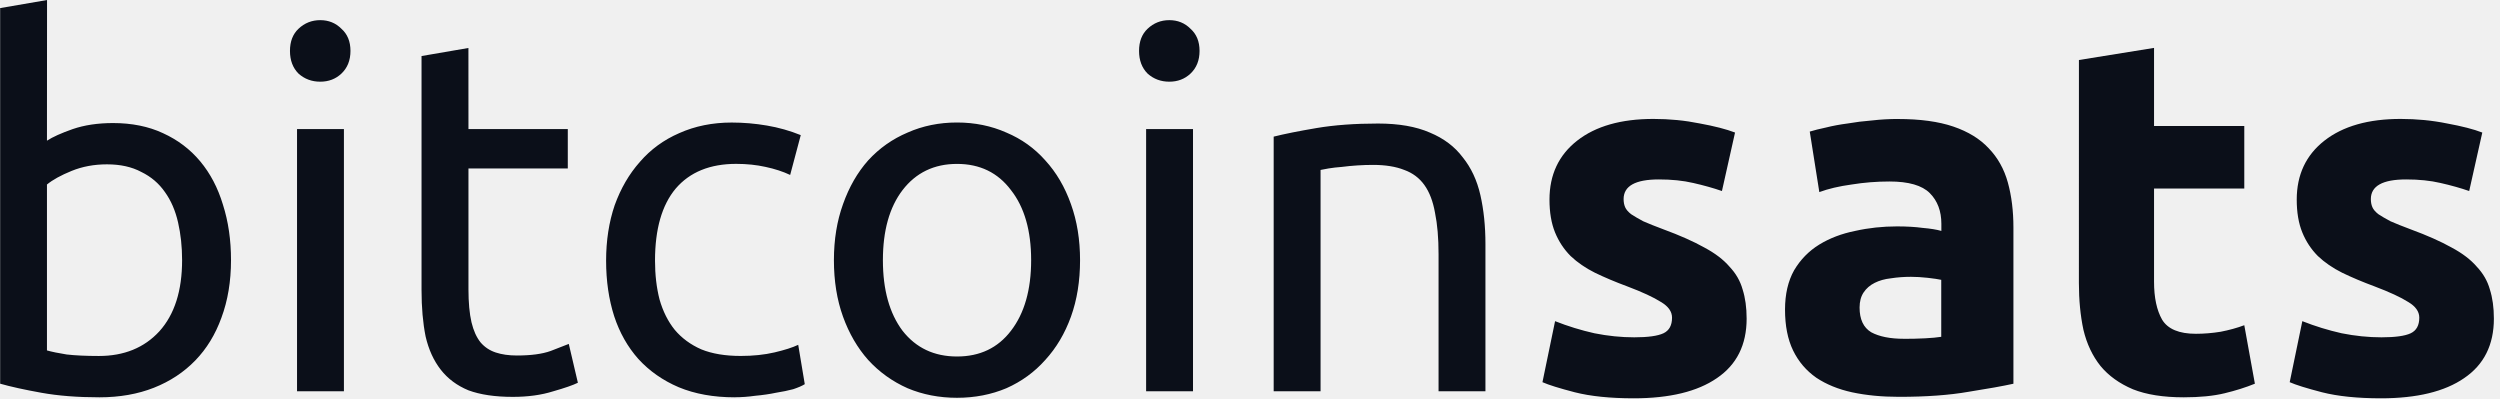
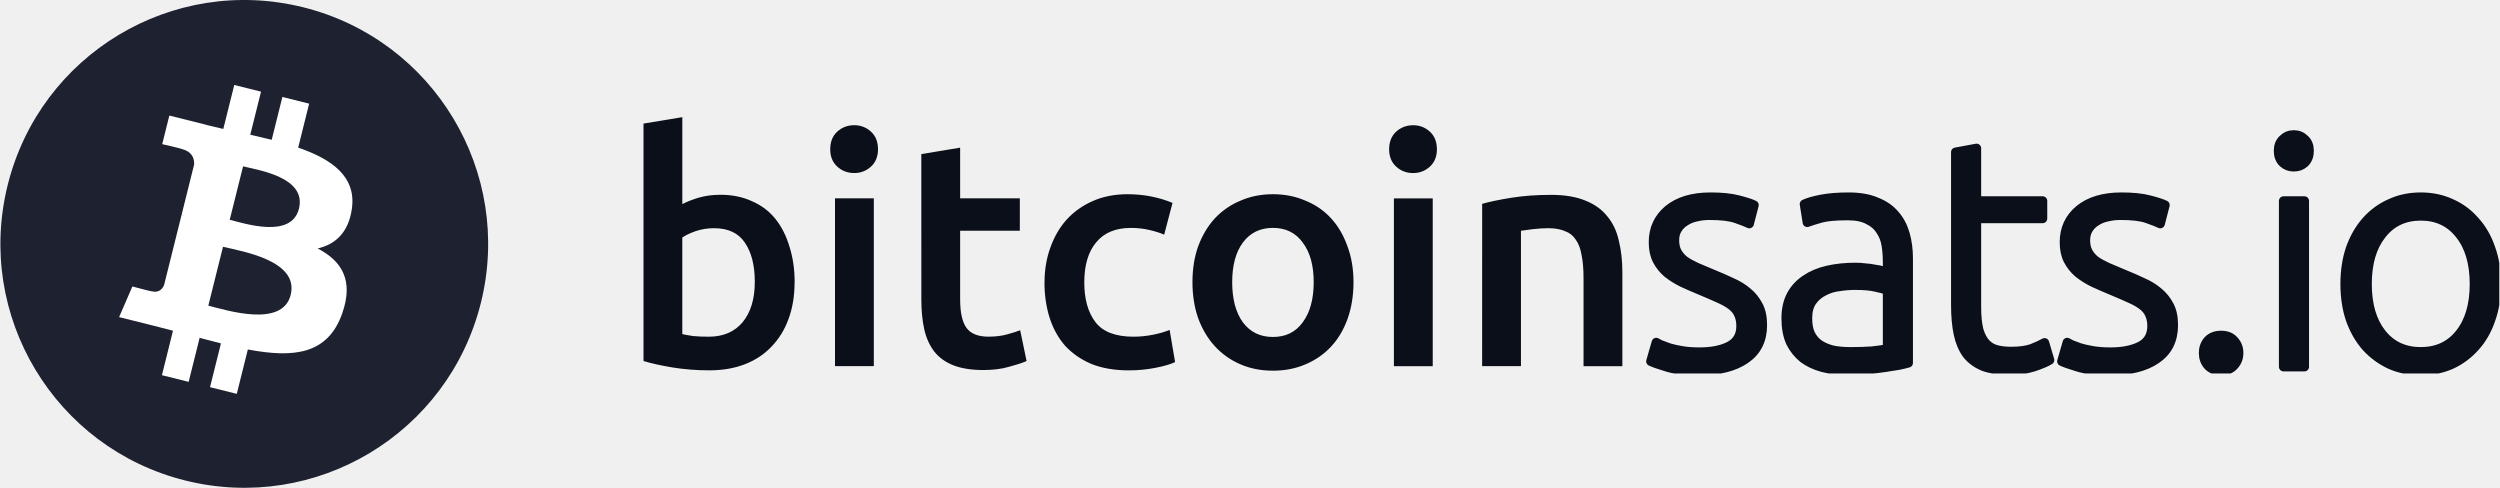
- <svg xmlns="http://www.w3.org/2000/svg" width="238px" height="37.92px" viewBox="0 0 62.967 10.033" role="img" aria-labelledby="logo-title">
-   <g transform="translate(-25.99013,-76.20947)">
-     <g fill="#0b0f19" aria-label="bitcoinsats">
-       <path d="m 27.171,79.753 q 0.216,-0.14 0.648,-0.292 0.445,-0.152 1.016,-0.152 0.711,0 1.257,0.254 0.559,0.254 0.94,0.711 0.381,0.457 0.572,1.092 0.203,0.635 0.203,1.397 0,0.8 -0.241,1.448 -0.229,0.635 -0.66,1.079 -0.432,0.445 -1.041,0.686 -0.61,0.241 -1.372,0.241 -0.826,0 -1.46,-0.114 -0.635,-0.114 -1.041,-0.229 v -9.461 l 1.181,-0.203 z m 0,5.283 q 0.178,0.051 0.495,0.102 0.33,0.038 0.813,0.038 0.953,0 1.524,-0.622 0.572,-0.635 0.572,-1.791 0,-0.508 -0.102,-0.953 -0.102,-0.445 -0.33,-0.762 -0.229,-0.33 -0.597,-0.508 -0.356,-0.191 -0.864,-0.191 -0.483,0 -0.889,0.165 -0.406,0.165 -0.622,0.343 z m 7.48,1.029 h -1.181 v -6.604 h 1.181 z m -0.597,-7.798 q -0.318,0 -0.546,-0.203 -0.216,-0.216 -0.216,-0.572 0,-0.356 0.216,-0.559 0.229,-0.216 0.546,-0.216 0.318,0 0.533,0.216 0.229,0.203 0.229,0.559 0,0.356 -0.229,0.572 -0.216,0.203 -0.533,0.203 z m 3.734,1.194 h 2.502 v 0.991 h -2.502 v 3.048 q 0,0.495 0.076,0.826 0.076,0.318 0.229,0.508 0.152,0.178 0.381,0.254 0.229,0.076 0.533,0.076 0.533,0 0.851,-0.114 0.33,-0.127 0.457,-0.178 l 0.229,0.978 q -0.178,0.089 -0.622,0.216 -0.445,0.14 -1.016,0.14 -0.673,0 -1.118,-0.165 -0.432,-0.178 -0.699,-0.521 -0.267,-0.343 -0.381,-0.838 -0.102,-0.508 -0.102,-1.168 v -5.893 l 1.181,-0.203 z m 6.706,6.756 q -0.8,0 -1.41,-0.254 -0.597,-0.254 -1.016,-0.711 -0.406,-0.457 -0.61,-1.079 -0.203,-0.635 -0.203,-1.397 0,-0.762 0.216,-1.397 0.229,-0.635 0.635,-1.092 0.406,-0.47 0.991,-0.724 0.597,-0.267 1.321,-0.267 0.445,0 0.889,0.076 0.445,0.076 0.851,0.241 l -0.267,1.003 q -0.267,-0.127 -0.622,-0.203 -0.343,-0.076 -0.737,-0.076 -0.991,0 -1.524,0.622 -0.521,0.622 -0.521,1.816 0,0.533 0.114,0.978 0.127,0.445 0.381,0.762 0.267,0.318 0.673,0.495 0.406,0.165 0.991,0.165 0.47,0 0.851,-0.089 0.381,-0.089 0.597,-0.191 l 0.165,0.991 q -0.102,0.064 -0.292,0.127 -0.191,0.051 -0.432,0.089 -0.241,0.051 -0.521,0.076 -0.267,0.038 -0.521,0.038 z m 8.699,-3.454 q 0,0.787 -0.229,1.422 -0.229,0.635 -0.648,1.092 -0.406,0.457 -0.978,0.711 -0.572,0.241 -1.245,0.241 -0.673,0 -1.245,-0.241 -0.572,-0.254 -0.991,-0.711 -0.406,-0.457 -0.635,-1.092 -0.229,-0.635 -0.229,-1.422 0,-0.775 0.229,-1.41 0.229,-0.648 0.635,-1.105 0.419,-0.457 0.991,-0.699 0.572,-0.254 1.245,-0.254 0.673,0 1.245,0.254 0.572,0.241 0.978,0.699 0.419,0.457 0.648,1.105 0.229,0.635 0.229,1.41 z m -1.232,0 q 0,-1.118 -0.508,-1.765 -0.495,-0.66 -1.359,-0.66 -0.864,0 -1.372,0.66 -0.495,0.648 -0.495,1.765 0,1.118 0.495,1.778 0.508,0.648 1.372,0.648 0.864,0 1.359,-0.648 0.508,-0.66 0.508,-1.778 z m 4.077,3.302 h -1.181 v -6.604 h 1.181 z m -0.597,-7.798 q -0.318,0 -0.546,-0.203 -0.216,-0.216 -0.216,-0.572 0,-0.356 0.216,-0.559 0.229,-0.216 0.546,-0.216 0.318,0 0.533,0.216 0.229,0.203 0.229,0.559 0,0.356 -0.229,0.572 -0.216,0.203 -0.533,0.203 z m 2.629,1.384 q 0.406,-0.102 1.079,-0.216 0.673,-0.114 1.549,-0.114 0.787,0 1.308,0.229 0.521,0.216 0.826,0.622 0.318,0.394 0.445,0.953 0.127,0.559 0.127,1.232 v 3.708 h -1.181 v -3.454 q 0,-0.61 -0.089,-1.041 -0.076,-0.432 -0.267,-0.699 -0.191,-0.267 -0.508,-0.381 -0.318,-0.127 -0.787,-0.127 -0.191,0 -0.394,0.013 -0.203,0.013 -0.394,0.038 -0.178,0.013 -0.33,0.038 -0.14,0.025 -0.203,0.038 v 5.575 h -1.181 z" />
-       <path d="m 67.151,84.706 q 0.521,0 0.737,-0.102 0.216,-0.102 0.216,-0.394 0,-0.229 -0.279,-0.394 -0.279,-0.178 -0.851,-0.394 -0.445,-0.165 -0.813,-0.343 -0.356,-0.178 -0.61,-0.419 -0.254,-0.254 -0.394,-0.597 -0.14,-0.343 -0.14,-0.826 0,-0.94 0.699,-1.486 0.699,-0.546 1.918,-0.546 0.61,0 1.168,0.114 0.559,0.102 0.889,0.229 l -0.33,1.473 q -0.33,-0.114 -0.724,-0.203 -0.381,-0.089 -0.864,-0.089 -0.889,0 -0.889,0.495 0,0.114 0.038,0.203 0.038,0.089 0.152,0.178 0.114,0.076 0.305,0.178 0.203,0.089 0.508,0.203 0.622,0.229 1.029,0.457 0.406,0.216 0.635,0.483 0.241,0.254 0.33,0.572 0.102,0.318 0.102,0.737 0,0.991 -0.749,1.499 -0.737,0.508 -2.095,0.508 -0.889,0 -1.486,-0.152 -0.584,-0.152 -0.813,-0.254 l 0.318,-1.537 q 0.483,0.191 0.991,0.305 0.508,0.102 1.003,0.102 z m 6.795,0.038 q 0.279,0 0.533,-0.013 0.254,-0.013 0.406,-0.038 v -1.435 q -0.114,-0.025 -0.343,-0.051 -0.229,-0.025 -0.419,-0.025 -0.267,0 -0.508,0.038 -0.229,0.025 -0.406,0.114 -0.178,0.089 -0.279,0.241 -0.102,0.152 -0.102,0.381 0,0.445 0.292,0.622 0.305,0.165 0.826,0.165 z m -0.152,-5.537 q 0.838,0 1.397,0.191 0.559,0.191 0.889,0.546 0.343,0.356 0.483,0.864 0.14,0.508 0.14,1.13 v 3.937 q -0.406,0.089 -1.13,0.203 -0.724,0.127 -1.753,0.127 -0.648,0 -1.181,-0.114 -0.521,-0.114 -0.902,-0.368 -0.381,-0.267 -0.584,-0.686 -0.203,-0.419 -0.203,-1.029 0,-0.584 0.229,-0.991 0.241,-0.406 0.635,-0.648 0.394,-0.241 0.902,-0.343 0.508,-0.114 1.054,-0.114 0.368,0 0.648,0.038 0.292,0.025 0.47,0.076 v -0.178 q 0,-0.483 -0.292,-0.775 -0.292,-0.292 -1.016,-0.292 -0.483,0 -0.953,0.076 -0.47,0.064 -0.813,0.191 l -0.241,-1.524 q 0.165,-0.051 0.406,-0.102 0.254,-0.064 0.546,-0.102 0.292,-0.051 0.61,-0.076 0.33,-0.038 0.66,-0.038 z m 4.559,-1.486 1.892,-0.305 v 1.968 h 2.273 v 1.575 h -2.273 v 2.349 q 0,0.597 0.203,0.953 0.216,0.356 0.851,0.356 0.305,0 0.622,-0.051 0.33,-0.064 0.597,-0.165 l 0.267,1.473 q -0.343,0.14 -0.762,0.241 -0.419,0.102 -1.029,0.102 -0.775,0 -1.283,-0.203 -0.508,-0.216 -0.813,-0.584 -0.305,-0.381 -0.432,-0.914 -0.114,-0.533 -0.114,-1.181 z m 7.62,6.985 q 0.521,0 0.737,-0.102 0.216,-0.102 0.216,-0.394 0,-0.229 -0.279,-0.394 -0.279,-0.178 -0.851,-0.394 -0.445,-0.165 -0.813,-0.343 -0.356,-0.178 -0.61,-0.419 -0.254,-0.254 -0.394,-0.597 -0.14,-0.343 -0.14,-0.826 0,-0.94 0.699,-1.486 0.699,-0.546 1.918,-0.546 0.61,0 1.168,0.114 0.559,0.102 0.889,0.229 l -0.33,1.473 q -0.33,-0.114 -0.724,-0.203 -0.381,-0.089 -0.864,-0.089 -0.889,0 -0.889,0.495 0,0.114 0.038,0.203 0.038,0.089 0.152,0.178 0.114,0.076 0.305,0.178 0.203,0.089 0.508,0.203 0.622,0.229 1.029,0.457 0.406,0.216 0.635,0.483 0.241,0.254 0.33,0.572 0.102,0.318 0.102,0.737 0,0.991 -0.749,1.499 -0.737,0.508 -2.095,0.508 -0.889,0 -1.486,-0.152 -0.584,-0.152 -0.813,-0.254 l 0.318,-1.537 q 0.483,0.191 0.991,0.305 0.508,0.102 1.003,0.102 z" />
+ <svg xmlns="http://www.w3.org/2000/svg" viewBox="0 0 327.9 64" width="984" height="192" role="img" aria-label="bitcoinsats.io">
+   <g transform="translate(0.00630876,-0.00301984)">
+     <path fill="#1E2230" d="m63.033,39.744c-4.274,17.143-21.637,27.576-38.782,23.301-17.138-4.274-27.571-21.638-23.295-38.78,4.272-17.145,21.635-27.579,38.775-23.305,17.144,4.274,27.576,21.64,23.302,38.784z" />
+     <path fill="#FFF" d="m46.103,27.444c0.637-4.258-2.605-6.547-7.038-8.074l1.438-5.768-3.511-0.875-1.4,5.616c-0.923-0.23-1.871-0.447-2.813-0.662l1.41-5.653-3.509-0.875-1.439,5.766c-0.764-0.174-1.514-0.346-2.242-0.527l0.004-0.018-4.842-1.209-0.934,3.75s2.605,0.597,2.55,0.634c1.422,0.355,1.679,1.296,1.636,2.042l-1.638,6.571c0.098,0.025,0.225,0.061,0.365,0.117-0.117-0.029-0.242-0.061-0.371-0.092l-2.296,9.205c-0.174,0.432-0.615,1.08-1.609,0.834,0.035,0.051-2.552-0.637-2.552-0.637l-1.743,4.019,4.569,1.139c0.85,0.213,1.683,0.436,2.503,0.646l-1.453,5.834,3.507,0.875,1.439-5.772c0.958,0.26,1.888,0.5,2.798,0.726l-1.434,5.745,3.511,0.875,1.453-5.823c5.987,1.133,10.489,0.676,12.384-4.739,1.527-4.36-0.076-6.875-3.226-8.515,2.294-0.529,4.022-2.038,4.483-5.155zm-8.022,11.249c-1.085,4.36-8.426,2.003-10.806,1.412l1.928-7.729c2.38,0.594,10.012,1.77,8.878,6.317zm1.086-11.312c-0.99,3.966-7.1,1.951-9.082,1.457l1.748-7.01c1.982,0.494,8.365,1.416,7.334,5.553z" />
+   </g>
+   <svg x="84" y="15.00" width="243.86" height="34.0" viewBox="-0.10 -0.10 65.397 9.118" color="#0B0F19">
+     <g transform="translate(-39.67519,-80.76244)">
+       <path d="m 43.592,86.554 q 0,-0.869 -0.35,-1.377 -0.339,-0.508 -1.084,-0.508 -0.339,0 -0.643,0.102 -0.294,0.102 -0.474,0.226 v 3.398 q 0.147,0.034 0.373,0.068 0.237,0.023 0.564,0.023 0.756,0 1.185,-0.508 0.429,-0.519 0.429,-1.422 z m 1.4,0.023 q 0,0.711 -0.214,1.287 -0.203,0.564 -0.598,0.971 -0.384,0.406 -0.937,0.621 -0.553,0.214 -1.253,0.214 -0.677,0 -1.298,-0.102 -0.61,-0.102 -1.016,-0.226 v -8.354 l 1.366,-0.226 v 3.059 q 0.237,-0.124 0.576,-0.226 0.35,-0.102 0.768,-0.102 0.621,0 1.106,0.226 0.497,0.214 0.824,0.621 0.327,0.406 0.497,0.982 0.181,0.564 0.181,1.253 z m 2.788,2.946 h -1.366 v -5.904 h 1.366 z m 0.147,-7.631 q 0,0.384 -0.248,0.61 -0.248,0.226 -0.587,0.226 -0.35,0 -0.598,-0.226 -0.248,-0.226 -0.248,-0.61 0,-0.395 0.248,-0.621 0.248,-0.226 0.598,-0.226 0.339,0 0.587,0.226 0.248,0.226 0.248,0.621 z m 1.524,0.169 1.366,-0.226 v 1.784 h 2.1 v 1.14 h -2.1 v 2.405 q 0,0.711 0.226,1.016 0.226,0.305 0.768,0.305 0.373,0 0.655,-0.079 0.294,-0.079 0.463,-0.147 l 0.226,1.084 q -0.237,0.102 -0.621,0.203 -0.384,0.113 -0.903,0.113 -0.632,0 -1.061,-0.169 -0.418,-0.169 -0.666,-0.485 -0.248,-0.327 -0.35,-0.779 -0.102,-0.463 -0.102,-1.05 z m 4.335,4.516 q 0,-0.655 0.203,-1.219 0.203,-0.576 0.576,-0.993 0.384,-0.418 0.926,-0.655 0.542,-0.237 1.219,-0.237 0.835,0 1.58,0.305 l -0.294,1.118 q -0.237,-0.102 -0.542,-0.169 -0.294,-0.068 -0.632,-0.068 -0.802,0 -1.219,0.508 -0.418,0.497 -0.418,1.411 0,0.881 0.395,1.4 0.395,0.508 1.332,0.508 0.35,0 0.689,-0.068 0.339,-0.068 0.587,-0.169 l 0.192,1.129 q -0.226,0.113 -0.689,0.203 -0.452,0.09 -0.937,0.09 -0.756,0 -1.321,-0.226 -0.553,-0.237 -0.926,-0.643 -0.361,-0.418 -0.542,-0.982 -0.181,-0.576 -0.181,-1.242 z m 10.871,-0.011 q 0,0.7 -0.203,1.276 -0.203,0.576 -0.576,0.982 -0.373,0.406 -0.903,0.632 -0.519,0.226 -1.151,0.226 -0.632,0 -1.151,-0.226 -0.519,-0.226 -0.892,-0.632 -0.373,-0.406 -0.587,-0.982 -0.203,-0.576 -0.203,-1.276 0,-0.7 0.203,-1.264 0.214,-0.576 0.587,-0.982 0.384,-0.406 0.903,-0.621 0.519,-0.226 1.14,-0.226 0.621,0 1.14,0.226 0.531,0.214 0.903,0.621 0.373,0.406 0.576,0.982 0.214,0.564 0.214,1.264 z m -1.4,0 q 0,-0.881 -0.384,-1.389 -0.373,-0.519 -1.05,-0.519 -0.677,0 -1.061,0.519 -0.373,0.508 -0.373,1.389 0,0.892 0.373,1.411 0.384,0.519 1.061,0.519 0.677,0 1.05,-0.519 0.384,-0.519 0.384,-1.411 z m 4.188,2.958 h -1.366 v -5.904 h 1.366 z m 0.147,-7.631 q 0,0.384 -0.248,0.61 -0.248,0.226 -0.587,0.226 -0.35,0 -0.598,-0.226 -0.248,-0.226 -0.248,-0.61 0,-0.395 0.248,-0.621 0.248,-0.226 0.598,-0.226 0.339,0 0.587,0.226 0.248,0.226 0.248,0.621 z m 1.592,1.919 q 0.395,-0.113 1.027,-0.214 0.632,-0.102 1.4,-0.102 0.722,0 1.208,0.203 0.485,0.192 0.768,0.553 0.294,0.35 0.406,0.858 0.124,0.497 0.124,1.095 v 3.319 h -1.366 v -3.104 q 0,-0.474 -0.068,-0.802 -0.056,-0.339 -0.203,-0.542 -0.135,-0.214 -0.384,-0.305 -0.237,-0.102 -0.587,-0.102 -0.26,0 -0.542,0.034 -0.282,0.034 -0.418,0.056 v 4.764 h -1.366 z" fill="currentColor" />
+       <path transform="translate(30.0163,80.8267) scale(0.00217094)" fill="currentColor" stroke="currentColor" stroke-width="150" stroke-linejoin="round" d="m 21565.4,3776.8 q 291.2,0 478.4,-93.6 192.4,-98.8 192.4,-327.6 0,-109.2 -36.4,-187.2 -31.2,-78 -109.2,-140.4 -78,-62.4 -208,-119.6 -124.8,-57.2 -312,-135.2 -150.8,-62.4 -286,-124.8 -135.2,-67.6 -239.2,-150.8 -104,-88.4 -166.4,-208 -62.4,-119.6 -62.4,-291.2 0,-327.6 244.4,-530.4 249.6,-202.8 681.2,-202.8 275.6,0 452.4,46.8 182,46.8 254.8,83.2 l -78,301.6 q -62.4,-31.2 -213.2,-83.2 -145.6,-52 -431.6,-52 -114.4,0 -218.4,26 -98.8,20.8 -176.8,72.8 -78,46.8 -124.8,124.8 -46.8,72.8 -46.8,182 0,109.2 41.6,187.2 41.6,78 119.6,140.4 83.2,57.2 197.6,109.2 119.6,52 270.4,114.4 156,62.4 296.4,130 145.6,62.4 254.8,156 109.2,88.4 176.8,218.4 67.6,124.8 67.6,317.2 0,364 -275.6,551.2 -270.4,187.2 -743.6,187.2 -353.6,0 -540.8,-62.4 -187.2,-57.2 -249.6,-88.4 l 88.4,-306.8 q 15.6,10.4 67.6,36.4 52,20.8 140.4,52 88.4,26 208,46.8 124.8,20.8 286,20.8 z m 2447.265,-5.2 q 197.6,0 343.2,-10.4 150.8,-15.6 254.8,-36.4 v -946.4 q -57.2,-26 -182,-52 -124.8,-31.2 -343.2,-31.2 -124.8,0 -260,20.8 -135.2,15.6 -249.6,78 -114.4,57.2 -187.2,161.2 -72.8,104 -72.8,275.6 0,150.8 46.8,254.8 52,104 140.4,166.4 93.6,62.4 218.4,93.6 130,26 291.2,26 z m -31.2,-2506.4 q 265.2,0 447.2,78 187.2,72.8 301.6,208 114.4,130 166.4,312 52,182 52,395.2 v 1695.2 q -52,15.6 -150.8,36.4 -98.8,15.6 -228.8,36.4 -130,20.8 -291.2,31.2 -156,15.6 -322.4,15.6 -213.2,0 -395.2,-46.8 -176.8,-46.8 -312,-145.6 -130,-104 -208,-260 -72.8,-161.2 -72.8,-390 0,-218.4 83.2,-374.4 83.2,-156 234,-254.8 150.8,-104 358.8,-150.8 208,-46.8 452.4,-46.8 72.8,0 150.8,10.4 83.2,5.2 156,20.8 78,10.4 130,26 57.2,10.4 78,20.8 v -166.4 q 0,-140.4 -20.8,-270.4 -20.8,-135.2 -93.6,-239.2 -67.6,-109.2 -197.6,-171.6 -124.8,-67.6 -332.8,-67.6 -296.4,0 -442,41.6 -145.6,41.6 -213.2,67.6 l -46.8,-296.4 q 88.4,-41.6 270.4,-78 187.2,-36.4 447.2,-36.4 z m 2072.871,62.4 h 1071.2 v 286 h -1071.2 v 1430 q 0,228.8 36.4,374.4 41.6,140.4 114.4,218.4 72.8,78 176.8,104 104,26 228.8,26 213.2,0 343.2,-46.8 130,-52 202.8,-93.6 l 83.2,280.8 q -72.8,46.8 -254.8,109.2 -182,57.2 -395.2,57.2 -249.6,0 -421.2,-62.4 -166.4,-67.6 -270.4,-197.6 -98.8,-135.2 -140.4,-332.8 -41.6,-197.6 -41.6,-468 V 537.2 l 338,-62.4 z m 2171.662,2449.2 q 291.2,0 478.4,-93.6 192.4,-98.8 192.4,-327.6 0,-109.2 -36.4,-187.2 -31.2,-78 -109.2,-140.4 -78,-62.4 -208,-119.6 -124.8,-57.2 -312,-135.2 -150.8,-62.4 -286,-124.8 -135.2,-67.6 -239.2,-150.8 -104,-88.4 -166.4,-208 -62.4,-119.6 -62.4,-291.2 0,-327.6 244.4,-530.4 249.6,-202.8 681.2,-202.8 275.6,0 452.4,46.8 182,46.8 254.8,83.2 l -78,301.6 q -62.4,-31.2 -213.2,-83.2 -145.6,-52 -431.6,-52 -114.4,0 -218.4,26 -98.8,20.8 -176.8,72.8 -78,46.8 -124.8,124.8 -46.8,72.8 -46.8,182 0,109.2 41.6,187.2 41.6,78 119.6,140.4 83.2,57.2 197.6,109.2 119.6,52 270.4,114.4 156,62.4 296.4,130 145.6,62.4 254.8,156 109.2,88.4 176.8,218.4 67.6,124.8 67.6,317.2 0,364 -275.6,551.2 -270.4,187.2 -743.6,187.2 -353.6,0 -540.8,-62.4 -187.2,-57.2 -249.6,-88.4 l 88.4,-306.8 q 15.6,10.4 67.6,36.4 52,20.8 140.4,52 88.4,26 208,46.8 124.8,20.8 286,20.8 z m 2078.065,15.6 q 0,119.6 -78,202.8 -72.8,83.2 -208,83.2 -135.2,0 -213.2,-83.2 -72.8,-83.2 -72.8,-202.8 0,-119.6 72.8,-202.8 78,-83.2 213.2,-83.2 135.2,0 208,83.2 78,83.2 78,202.8 z m 1064.069,223.6 h -338 V 1327.6 h 338 z m 78,-3499.6 q 0,119.6 -72.8,192.4 -72.8,67.6 -176.8,67.6 -104,0 -176.8,-67.6 -72.8,-72.8 -72.8,-192.4 0,-119.6 72.8,-187.2 72.8,-72.8 176.8,-72.8 104,0 176.8,72.8 72.8,67.6 72.8,187.2 z m 3034.864,2158 q 0,317.2 -93.6,577.2 -88.4,260 -254.8,442 -161.2,182 -384.8,286 -223.6,98.8 -494,98.8 -270.4,0 -494,-98.8 -223.6,-104 -390,-286 -161.2,-182 -254.8,-442 -88.4,-260 -88.4,-577.2 0,-317.2 88.4,-577.2 93.6,-260 254.8,-442 166.4,-187.2 390,-286 223.6,-104 494,-104 270.4,0 494,104 223.6,98.8 384.8,286 166.4,182 254.8,442 93.6,260 93.6,577.2 z m -358.8,0 q 0,-504.4 -234,-800.8 -234,-301.6 -634.4,-301.6 -400.4,0 -634.4,301.6 -234,296.4 -234,800.8 0,504.4 234,800.8 234,296.4 634.4,296.4 400.4,0 634.4,-296.4 234,-296.4 234,-800.8 z" />
    </g>
-   </g>
+   </svg>
</svg>
